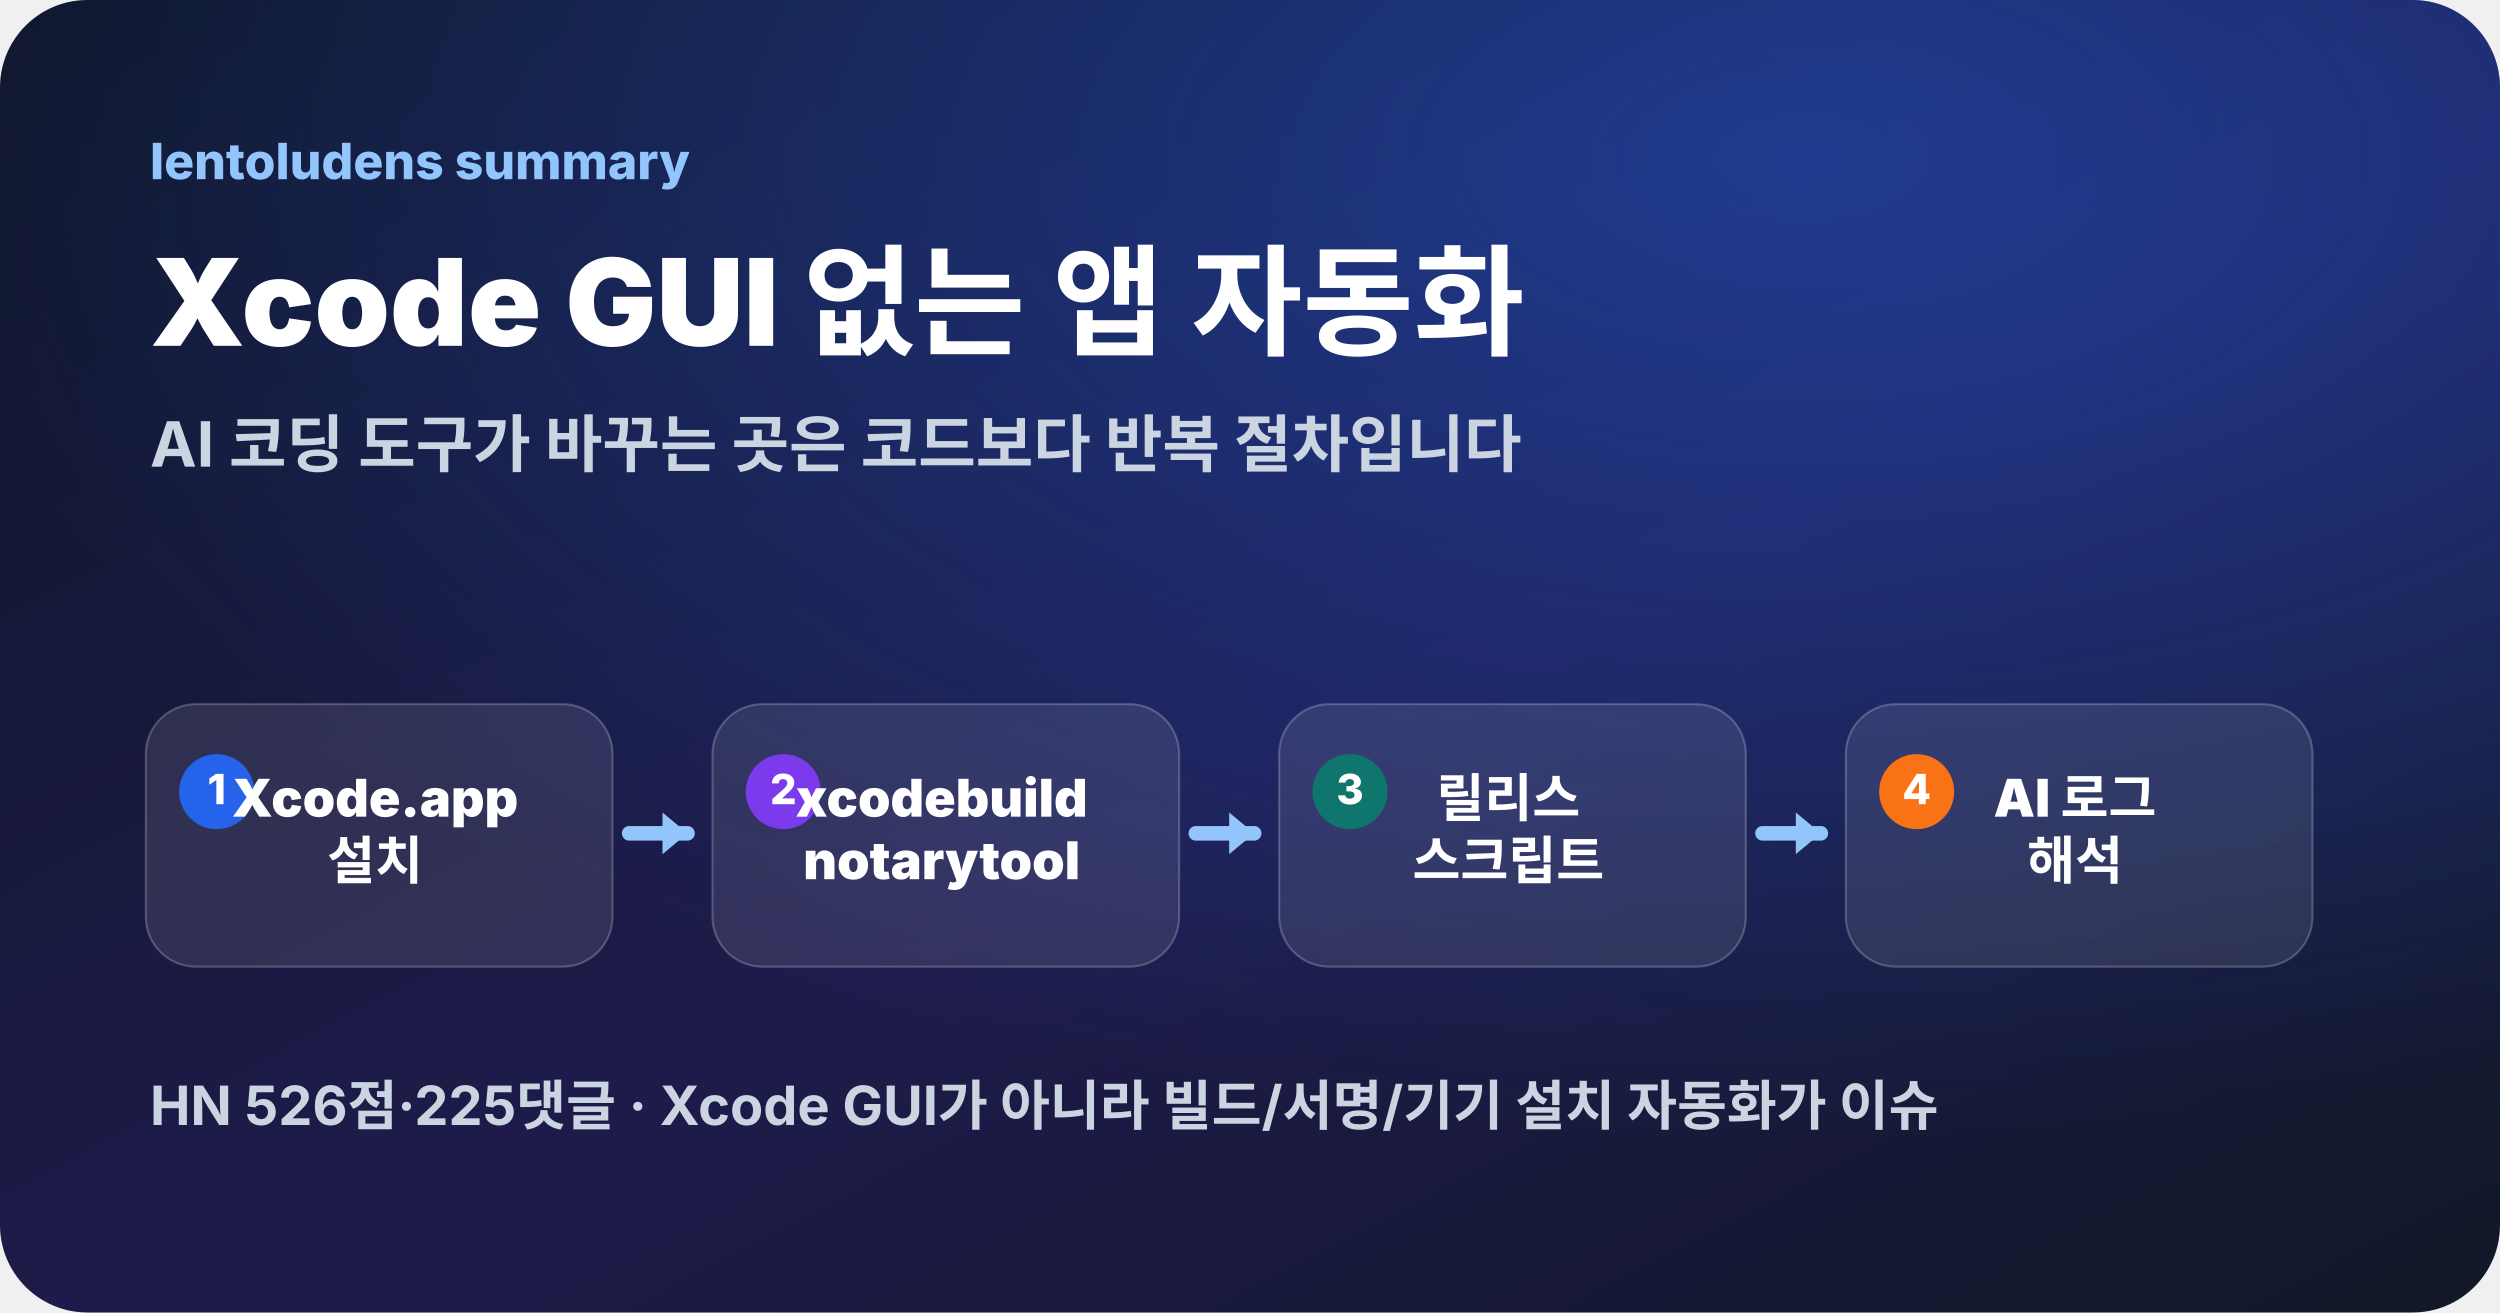
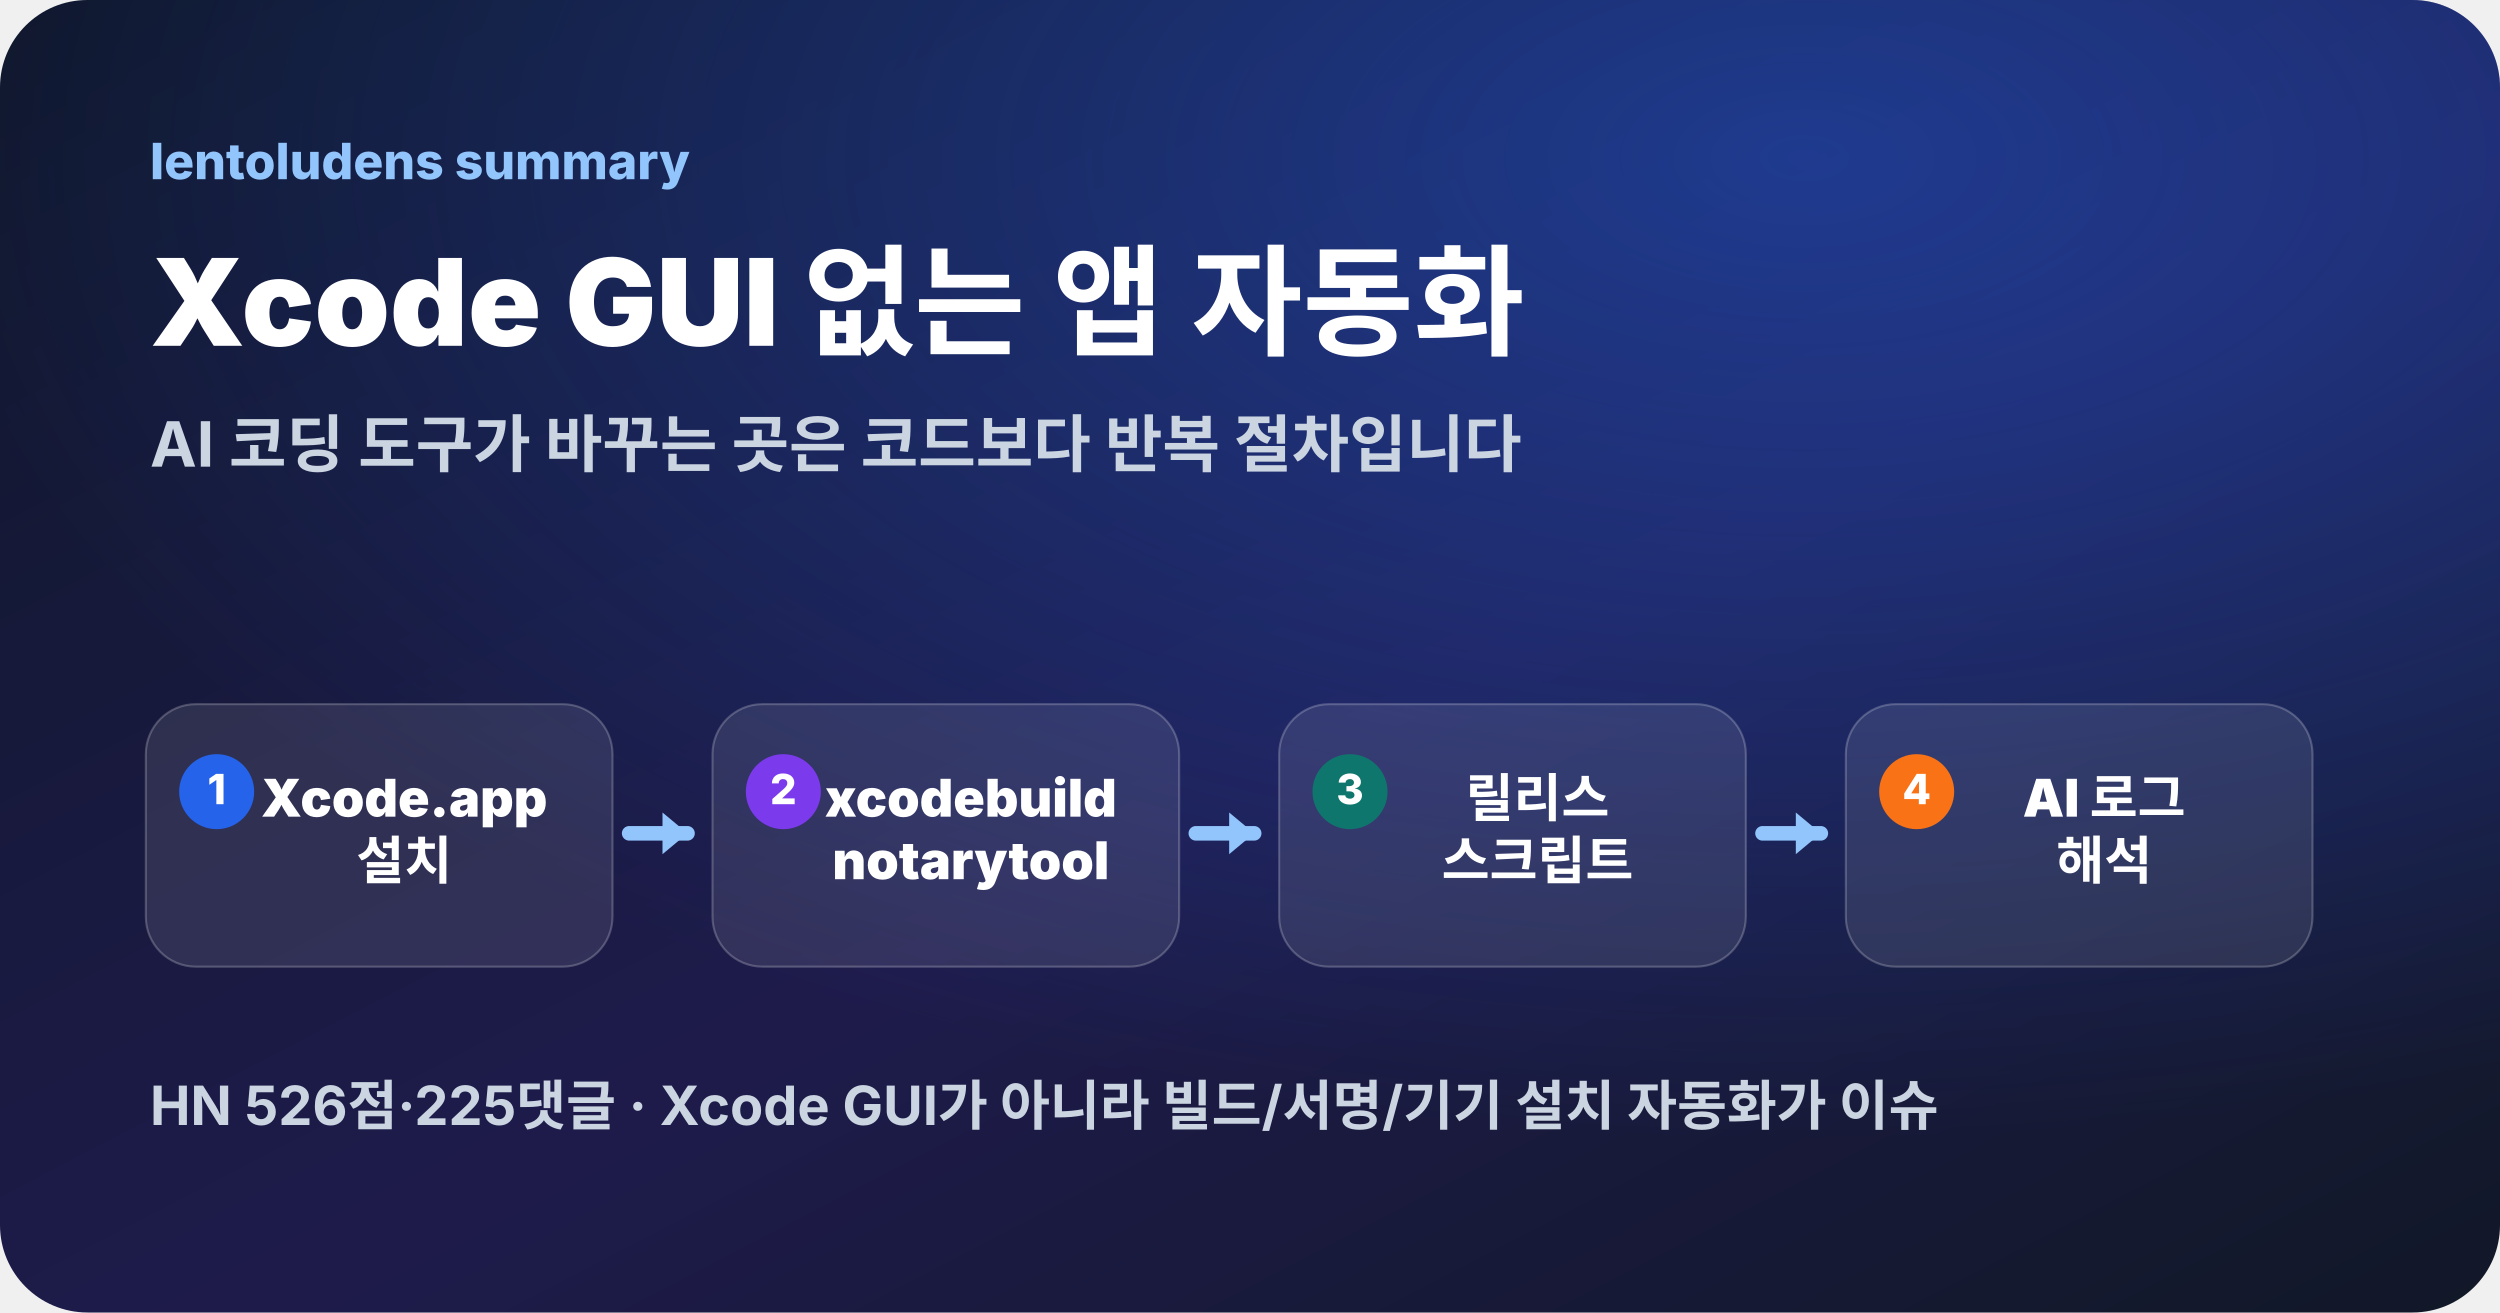
<svg xmlns="http://www.w3.org/2000/svg" width="1200" height="630" viewBox="0 0 1200 630" role="img" aria-labelledby="title desc">
  <defs>
    <linearGradient id="bg" x1="0" y1="0" x2="1" y2="1">
      <stop stop-color="#0f172a" />
      <stop offset=".55" stop-color="#1e1b4b" />
      <stop offset="1" stop-color="#111827" />
    </linearGradient>
    <radialGradient id="glow" cx=".72" cy=".12" r=".75">
      <stop stop-color="#2563eb" stop-opacity=".45" />
      <stop offset="1" stop-color="#2563eb" stop-opacity="0" />
    </radialGradient>
  </defs>
  <rect width="1200" height="630" rx="42" fill="url(#bg)" />
  <rect width="1200" height="630" rx="42" fill="url(#glow)" />
  <text x="72" y="86" font-family="Inter, Pretendard, system-ui, sans-serif" font-size="24" font-weight="800" fill="#93c5fd">lentoludens summary</text>
  <text x="72" y="166" font-family="Inter, Pretendard, system-ui, sans-serif" font-size="58" font-weight="900" fill="#fff">Xcode GUI 없는 앱 자동화</text>
  <text x="72" y="224" font-family="Inter, Pretendard, system-ui, sans-serif" font-size="30" font-weight="700" fill="#cbd5e1">AI 코딩 도구가 바꾸는 곳은 코드보다 반복 절차입니다</text>
  <g font-family="Inter, Pretendard, system-ui, sans-serif">
    <g>
      <rect x="70" y="338" width="224" height="126" rx="24" fill="rgba(255,255,255,.10)" stroke="rgba(255,255,255,.22)" />
      <circle cx="104" cy="380" r="18" fill="#2563eb" />
      <text x="104" y="386" text-anchor="middle" font-size="20" font-weight="800" fill="#fff">1</text>
-       <text x="180" y="392" text-anchor="middle" font-size="25" font-weight="850" fill="#fff">Xcode.app</text>
-       <text x="180" y="422" text-anchor="middle" font-size="25" font-weight="850" fill="#fff">설치</text>
+       <text x="194" y="392" text-anchor="middle" font-size="25" font-weight="850" fill="#fff">Xcode.app</text>
+       <text x="194" y="422" text-anchor="middle" font-size="25" font-weight="850" fill="#fff">설치</text>
    </g>
    <path d="M302 400 H330" stroke="#93c5fd" stroke-width="7" stroke-linecap="round" />
    <path d="M330 400 l-12 -10 v20 z" fill="#93c5fd" />
    <g>
      <rect x="342" y="338" width="224" height="126" rx="24" fill="rgba(255,255,255,.10)" stroke="rgba(255,255,255,.22)" />
      <circle cx="376" cy="380" r="18" fill="#7c3aed" />
      <text x="376" y="386" text-anchor="middle" font-size="20" font-weight="800" fill="#fff">2</text>
-       <text x="452" y="392" text-anchor="middle" font-size="25" font-weight="850" fill="#fff">xcodebuild</text>
-       <text x="452" y="422" text-anchor="middle" font-size="25" font-weight="850" fill="#fff">notarytool</text>
+       <text x="466" y="392" text-anchor="middle" font-size="25" font-weight="850" fill="#fff">xcodebuild</text>
+       <text x="466" y="422" text-anchor="middle" font-size="25" font-weight="850" fill="#fff">notarytool</text>
    </g>
    <path d="M574 400 H602" stroke="#93c5fd" stroke-width="7" stroke-linecap="round" />
    <path d="M602 400 l-12 -10 v20 z" fill="#93c5fd" />
    <g>
      <rect x="614" y="338" width="224" height="126" rx="24" fill="rgba(255,255,255,.10)" stroke="rgba(255,255,255,.22)" />
      <circle cx="648" cy="380" r="18" fill="#0f766e" />
      <text x="648" y="386" text-anchor="middle" font-size="20" font-weight="800" fill="#fff">3</text>
-       <text x="724" y="392" text-anchor="middle" font-size="25" font-weight="850" fill="#fff">릴리스</text>
-       <text x="724" y="422" text-anchor="middle" font-size="25" font-weight="850" fill="#fff">스크립트</text>
+       <text x="738" y="392" text-anchor="middle" font-size="25" font-weight="850" fill="#fff">릴리스</text>
+       <text x="738" y="422" text-anchor="middle" font-size="25" font-weight="850" fill="#fff">스크립트</text>
    </g>
    <path d="M846 400 H874" stroke="#93c5fd" stroke-width="7" stroke-linecap="round" />
    <path d="M874 400 l-12 -10 v20 z" fill="#93c5fd" />
    <g>
      <rect x="886" y="338" width="224" height="126" rx="24" fill="rgba(255,255,255,.10)" stroke="rgba(255,255,255,.22)" />
      <circle cx="920" cy="380" r="18" fill="#f97316" />
      <text x="920" y="386" text-anchor="middle" font-size="20" font-weight="800" fill="#fff">4</text>
-       <text x="996" y="392" text-anchor="middle" font-size="25" font-weight="850" fill="#fff">AI 로그</text>
-       <text x="996" y="422" text-anchor="middle" font-size="25" font-weight="850" fill="#fff">해석</text>
+       <text x="1010" y="392" text-anchor="middle" font-size="25" font-weight="850" fill="#fff">AI 로그</text>
+       <text x="1010" y="422" text-anchor="middle" font-size="25" font-weight="850" fill="#fff">해석</text>
    </g>
  </g>
  <text x="72" y="540" font-family="Inter, Pretendard, system-ui, sans-serif" font-size="26" font-weight="700" fill="#cbd5e1">HN 526점·225댓글 · Xcode GUI가 아니라 빌드/서명/기기 설치 자동화가 이슈</text>
</svg>
